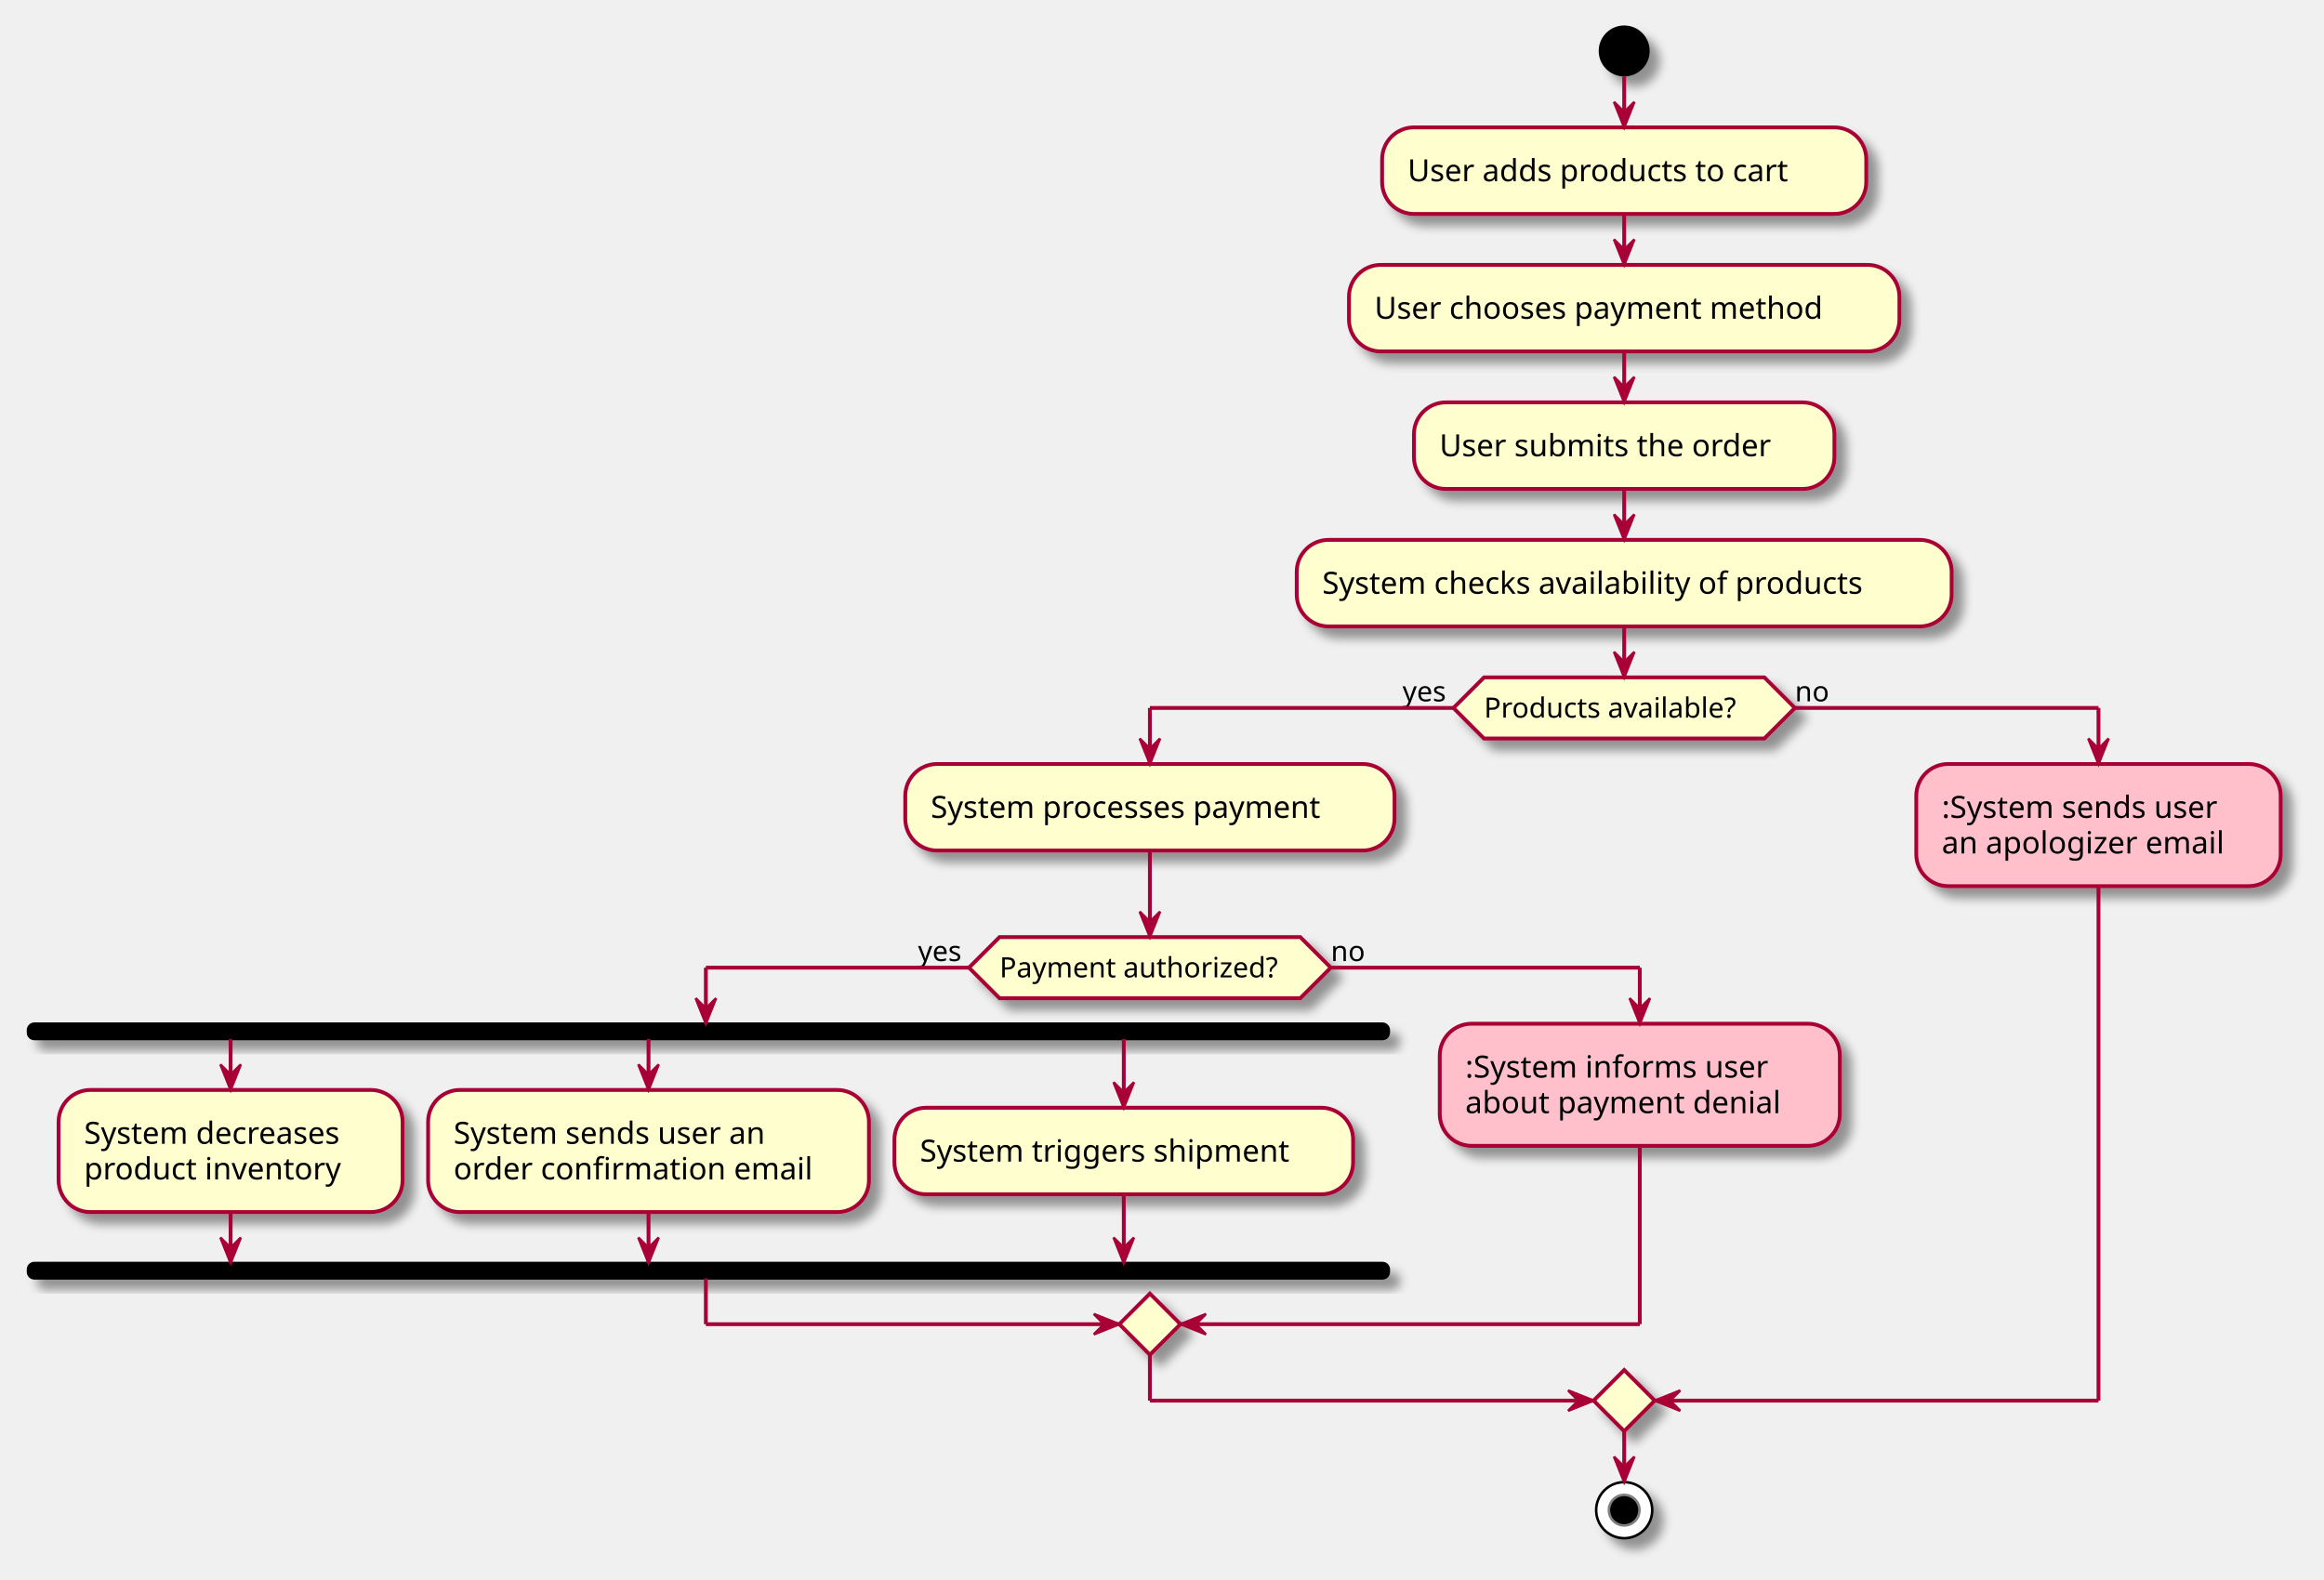
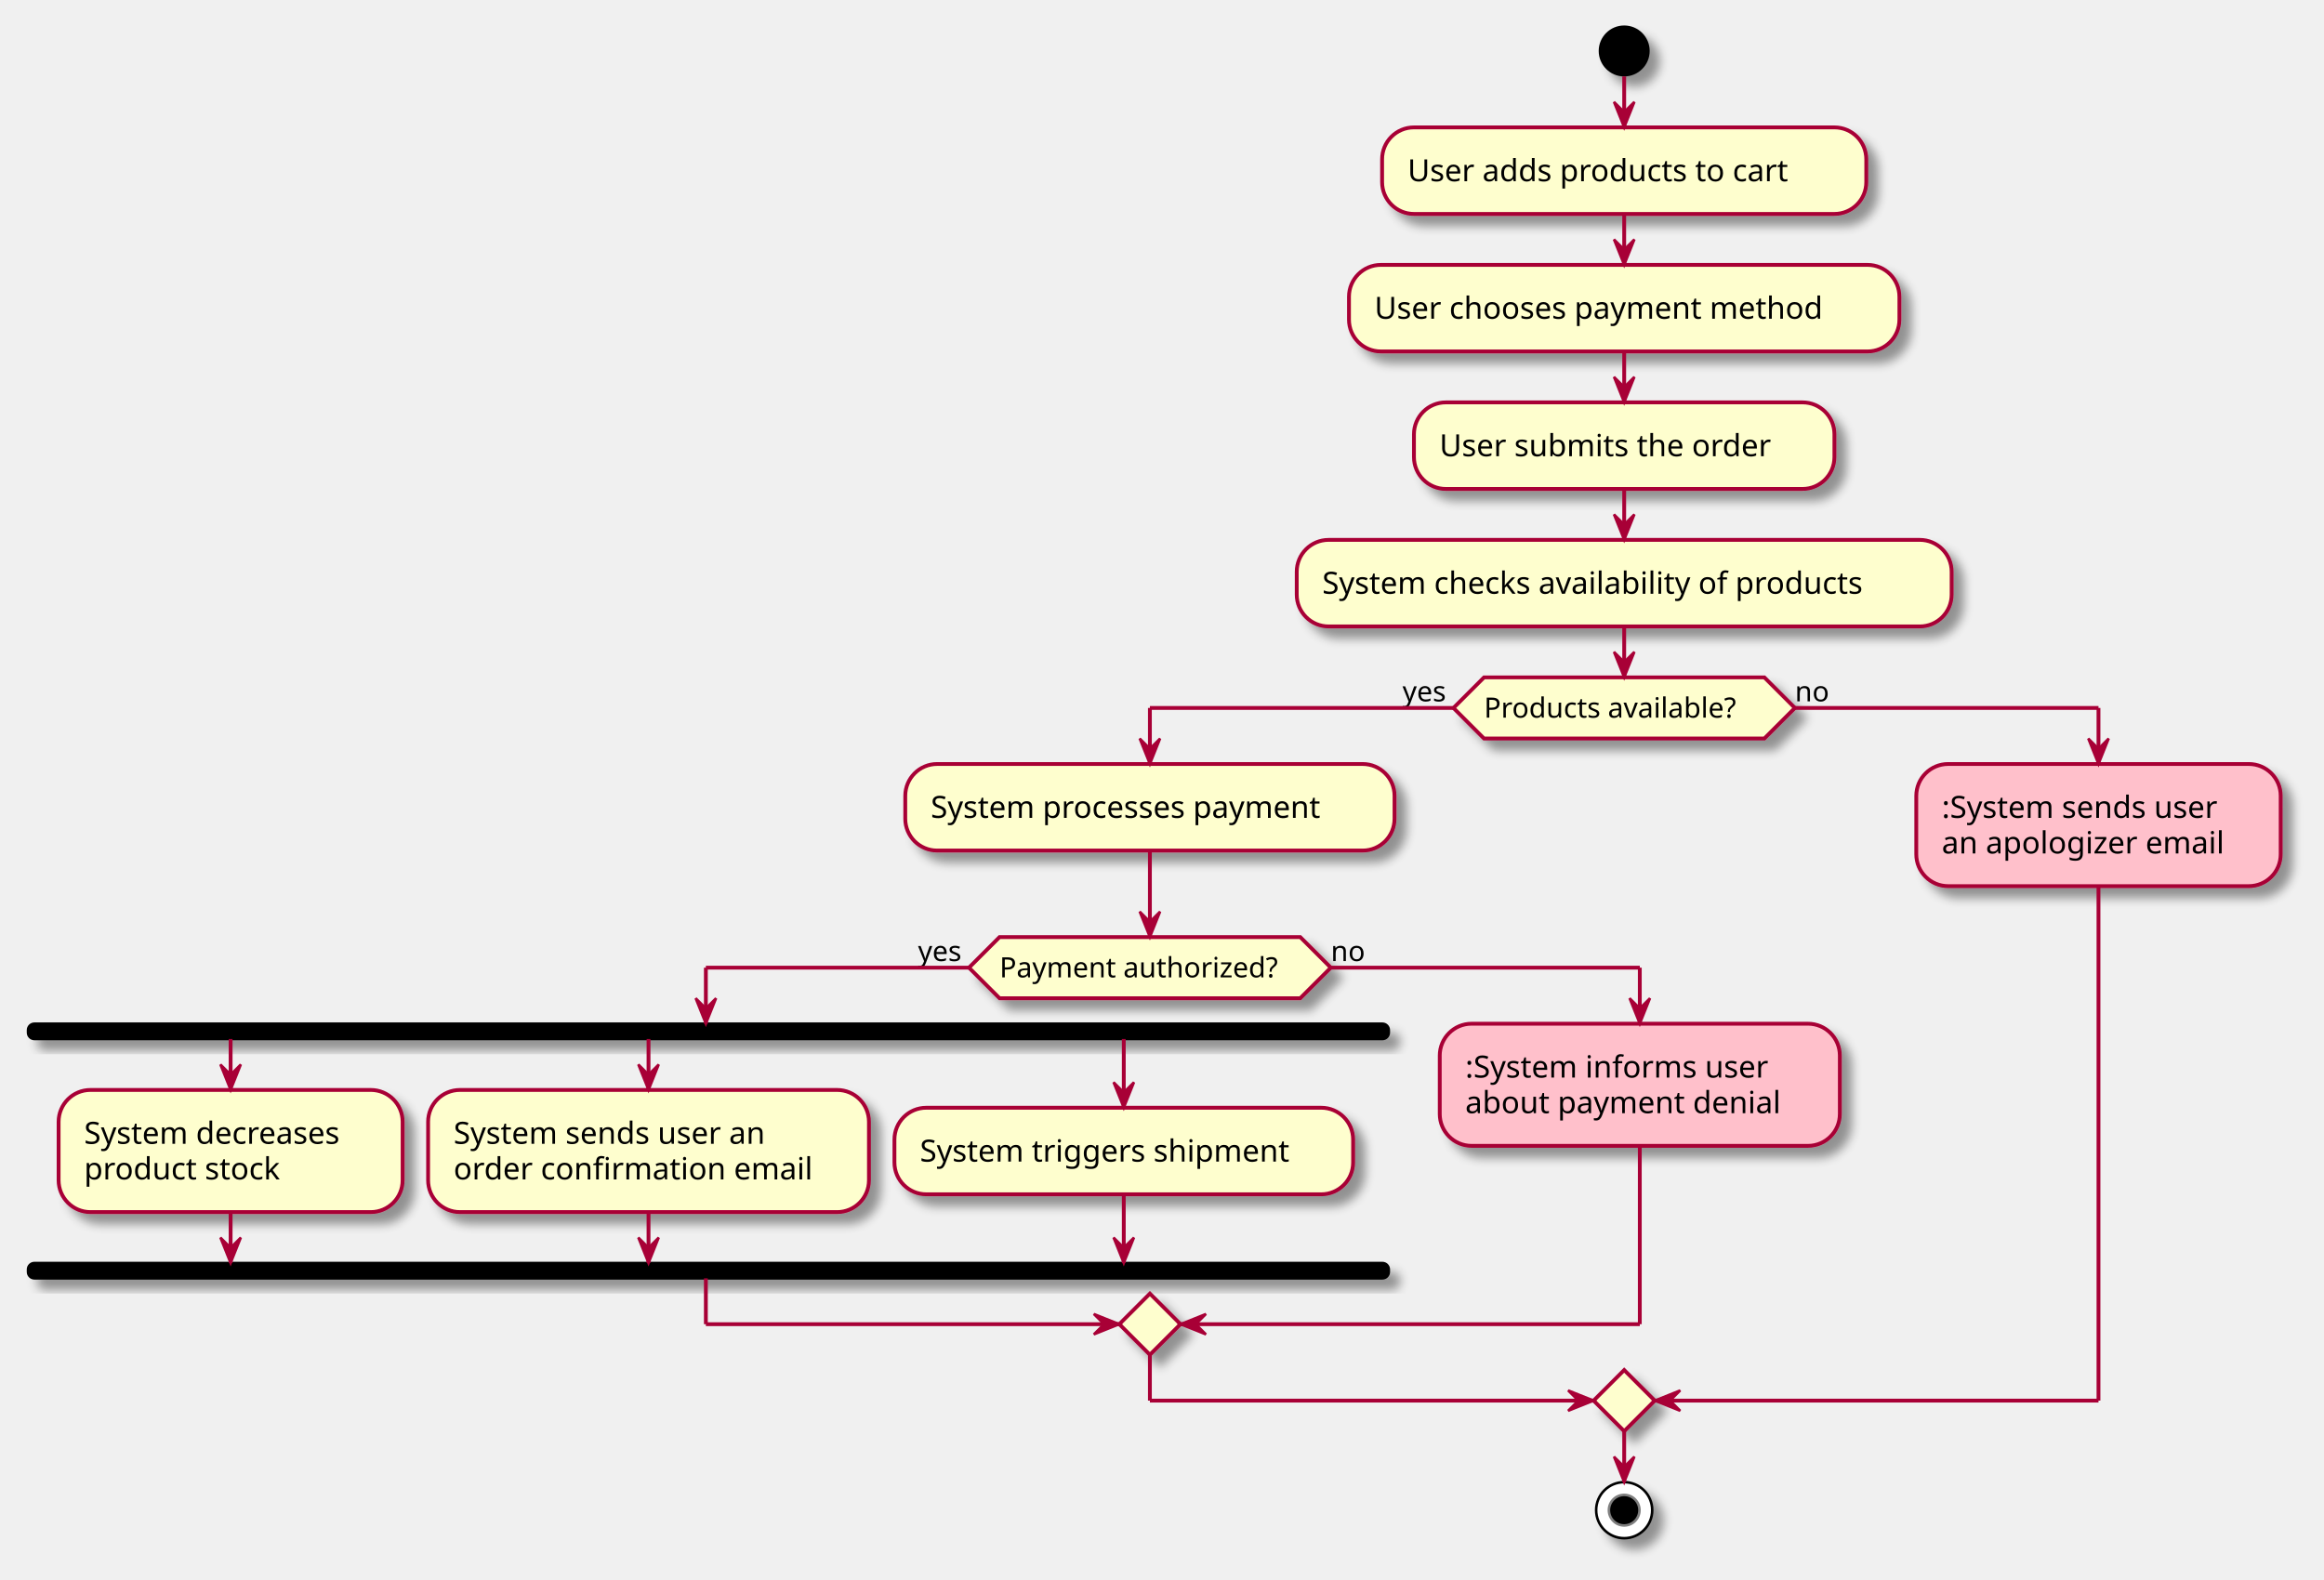
<svg xmlns="http://www.w3.org/2000/svg" contentScriptType="application/ecmascript" contentStyleType="text/css" height="620px" preserveAspectRatio="none" style="width:912px;height:620px;" version="1.1" viewBox="0 0 912 620" width="912px" zoomAndPan="magnify">
  <defs>
    <filter height="300%" id="f1vrudz8q69v9j" width="300%" x="-1" y="-1">
      <feGaussianBlur result="blurOut" stdDeviation="2.0" />
      <feColorMatrix in="blurOut" result="blurOut2" type="matrix" values="0 0 0 0 0 0 0 0 0 0 0 0 0 0 0 0 0 0 .4 0" />
      <feOffset dx="4.0" dy="4.0" in="blurOut2" result="blurOut3" />
      <feBlend in="SourceGraphic" in2="blurOut3" mode="normal" />
    </filter>
  </defs>
  <g>
    <ellipse cx="637.375" cy="20" fill="#000000" filter="url(#f1vrudz8q69v9j)" rx="10" ry="10" style="stroke:none;stroke-width:1.0;" />
    <rect fill="#FEFECE" filter="url(#f1vrudz8q69v9j)" height="33.969" rx="12.5" ry="12.5" style="stroke:#A80036;stroke-width:1.5;" width="190" x="542.375" y="50" />
    <text fill="#000000" font-family="sans-serif" font-size="12" lengthAdjust="spacing" textLength="170" x="552.375" y="71.139">User adds products to cart</text>
    <rect fill="#FEFECE" filter="url(#f1vrudz8q69v9j)" height="33.969" rx="12.5" ry="12.5" style="stroke:#A80036;stroke-width:1.5;" width="216" x="529.375" y="103.969" />
    <text fill="#000000" font-family="sans-serif" font-size="12" lengthAdjust="spacing" textLength="196" x="539.375" y="125.107">User chooses payment method</text>
    <rect fill="#FEFECE" filter="url(#f1vrudz8q69v9j)" height="33.969" rx="12.5" ry="12.5" style="stroke:#A80036;stroke-width:1.5;" width="165" x="554.875" y="157.938" />
    <text fill="#000000" font-family="sans-serif" font-size="12" lengthAdjust="spacing" textLength="145" x="564.875" y="179.076">User submits the order</text>
    <rect fill="#FEFECE" filter="url(#f1vrudz8q69v9j)" height="33.969" rx="12.5" ry="12.5" style="stroke:#A80036;stroke-width:1.5;" width="257" x="508.875" y="211.906" />
    <text fill="#000000" font-family="sans-serif" font-size="12" lengthAdjust="spacing" textLength="237" x="518.875" y="233.045">System checks availability of products</text>
    <polygon fill="#FEFECE" filter="url(#f1vrudz8q69v9j)" points="582.375,265.875,692.375,265.875,704.375,277.875,692.375,289.875,582.375,289.875,570.375,277.875,582.375,265.875" style="stroke:#A80036;stroke-width:1.5;" />
    <text fill="#000000" font-family="sans-serif" font-size="11" lengthAdjust="spacing" textLength="110" x="582.375" y="281.683">Products available?</text>
    <text fill="#000000" font-family="sans-serif" font-size="11" lengthAdjust="spacing" textLength="20" x="550.375" y="275.281">yes</text>
    <text fill="#000000" font-family="sans-serif" font-size="11" lengthAdjust="spacing" textLength="14" x="704.375" y="275.281">no</text>
    <rect fill="#FEFECE" filter="url(#f1vrudz8q69v9j)" height="33.969" rx="12.5" ry="12.5" style="stroke:#A80036;stroke-width:1.5;" width="192" x="355.25" y="299.875" />
    <text fill="#000000" font-family="sans-serif" font-size="12" lengthAdjust="spacing" textLength="172" x="365.25" y="321.014">System processes payment</text>
    <polygon fill="#FEFECE" filter="url(#f1vrudz8q69v9j)" points="392.25,367.812,510.25,367.812,522.25,379.812,510.25,391.812,392.25,391.812,380.25,379.812,392.25,367.812" style="stroke:#A80036;stroke-width:1.5;" />
    <text fill="#000000" font-family="sans-serif" font-size="11" lengthAdjust="spacing" textLength="118" x="392.25" y="383.621">Payment authorized?</text>
    <text fill="#000000" font-family="sans-serif" font-size="11" lengthAdjust="spacing" textLength="20" x="360.25" y="377.218">yes</text>
    <text fill="#000000" font-family="sans-serif" font-size="11" lengthAdjust="spacing" textLength="14" x="522.25" y="377.218">no</text>
    <rect fill="#000000" filter="url(#f1vrudz8q69v9j)" height="6" rx="2.5" ry="2.5" style="stroke:#000000;stroke-width:1.0;" width="534" x="11" y="401.812" />
    <rect fill="#FEFECE" filter="url(#f1vrudz8q69v9j)" height="47.938" rx="12.5" ry="12.5" style="stroke:#A80036;stroke-width:1.5;" width="135" x="23" y="427.812" />
    <text fill="#000000" font-family="sans-serif" font-size="12" lengthAdjust="spacing" textLength="115" x="33" y="448.951">System decreases</text>
-     <text fill="#000000" font-family="sans-serif" font-size="12" lengthAdjust="spacing" textLength="110" x="33" y="462.92">product inventory</text>
+     <text fill="#000000" font-family="sans-serif" font-size="12" lengthAdjust="spacing" textLength="110" x="33" y="462.92">product stock</text>
    <rect fill="#FEFECE" filter="url(#f1vrudz8q69v9j)" height="47.938" rx="12.5" ry="12.5" style="stroke:#A80036;stroke-width:1.5;" width="173" x="168" y="427.812" />
    <text fill="#000000" font-family="sans-serif" font-size="12" lengthAdjust="spacing" textLength="139" x="178" y="448.951">System sends user an</text>
    <text fill="#000000" font-family="sans-serif" font-size="12" lengthAdjust="spacing" textLength="153" x="178" y="462.92">order confirmation email</text>
    <rect fill="#FEFECE" filter="url(#f1vrudz8q69v9j)" height="33.969" rx="12.5" ry="12.5" style="stroke:#A80036;stroke-width:1.5;" width="180" x="351" y="434.797" />
    <text fill="#000000" font-family="sans-serif" font-size="12" lengthAdjust="spacing" textLength="160" x="361" y="455.935">System triggers shipment</text>
    <rect fill="#000000" filter="url(#f1vrudz8q69v9j)" height="6" rx="2.5" ry="2.5" style="stroke:#000000;stroke-width:1.0;" width="534" x="11" y="495.75" />
    <rect fill="#FFC0CB" filter="url(#f1vrudz8q69v9j)" height="47.938" rx="12.5" ry="12.5" style="stroke:#A80036;stroke-width:1.5;" width="157" x="565" y="401.812" />
    <text fill="#000000" font-family="sans-serif" font-size="12" lengthAdjust="spacing" textLength="131" x="575" y="422.951">:System informs user</text>
    <text fill="#000000" font-family="sans-serif" font-size="12" lengthAdjust="spacing" textLength="137" x="575" y="436.92">about payment denial</text>
    <polygon fill="#FEFECE" filter="url(#f1vrudz8q69v9j)" points="451.25,507.75,463.25,519.75,451.25,531.75,439.25,519.75,451.25,507.75" style="stroke:#A80036;stroke-width:1.5;" />
    <rect fill="#FFC0CB" filter="url(#f1vrudz8q69v9j)" height="47.938" rx="12.5" ry="12.5" style="stroke:#A80036;stroke-width:1.5;" width="143" x="752" y="299.875" />
    <text fill="#000000" font-family="sans-serif" font-size="12" lengthAdjust="spacing" textLength="123" x="762" y="321.014">:System sends user</text>
    <text fill="#000000" font-family="sans-serif" font-size="12" lengthAdjust="spacing" textLength="121" x="762" y="334.982">an apologizer email</text>
    <polygon fill="#FEFECE" filter="url(#f1vrudz8q69v9j)" points="637.375,537.75,649.375,549.75,637.375,561.75,625.375,549.75,637.375,537.75" style="stroke:#A80036;stroke-width:1.5;" />
    <ellipse cx="637.375" cy="592.75" fill="#FFFFFF" filter="url(#f1vrudz8q69v9j)" rx="11" ry="11" style="stroke:#000000;stroke-width:1.0;" />
    <ellipse cx="637.375" cy="592.75" fill="#000000" rx="6" ry="6" style="stroke:#7F7F7F;stroke-width:1.0;" />
    <line style="stroke:#A80036;stroke-width:1.5;" x1="637.375" x2="637.375" y1="30" y2="50" />
    <polygon fill="#A80036" points="633.375,40,637.375,50,641.375,40,637.375,44" style="stroke:#A80036;stroke-width:1.0;" />
    <line style="stroke:#A80036;stroke-width:1.5;" x1="637.375" x2="637.375" y1="83.969" y2="103.969" />
    <polygon fill="#A80036" points="633.375,93.969,637.375,103.969,641.375,93.969,637.375,97.969" style="stroke:#A80036;stroke-width:1.0;" />
    <line style="stroke:#A80036;stroke-width:1.5;" x1="637.375" x2="637.375" y1="137.938" y2="157.938" />
    <polygon fill="#A80036" points="633.375,147.938,637.375,157.938,641.375,147.938,637.375,151.938" style="stroke:#A80036;stroke-width:1.0;" />
    <line style="stroke:#A80036;stroke-width:1.5;" x1="637.375" x2="637.375" y1="191.906" y2="211.906" />
    <polygon fill="#A80036" points="633.375,201.906,637.375,211.906,641.375,201.906,637.375,205.906" style="stroke:#A80036;stroke-width:1.0;" />
    <line style="stroke:#A80036;stroke-width:1.5;" x1="90.5" x2="90.5" y1="407.812" y2="427.812" />
    <polygon fill="#A80036" points="86.5,417.812,90.5,427.812,94.5,417.812,90.5,421.812" style="stroke:#A80036;stroke-width:1.0;" />
    <line style="stroke:#A80036;stroke-width:1.5;" x1="254.5" x2="254.5" y1="407.812" y2="427.812" />
    <polygon fill="#A80036" points="250.5,417.812,254.5,427.812,258.5,417.812,254.5,421.812" style="stroke:#A80036;stroke-width:1.0;" />
    <line style="stroke:#A80036;stroke-width:1.5;" x1="441" x2="441" y1="407.812" y2="434.797" />
    <polygon fill="#A80036" points="437,424.797,441,434.797,445,424.797,441,428.797" style="stroke:#A80036;stroke-width:1.0;" />
    <line style="stroke:#A80036;stroke-width:1.5;" x1="90.5" x2="90.5" y1="475.75" y2="495.75" />
    <polygon fill="#A80036" points="86.5,485.75,90.5,495.75,94.5,485.75,90.5,489.75" style="stroke:#A80036;stroke-width:1.0;" />
    <line style="stroke:#A80036;stroke-width:1.5;" x1="254.5" x2="254.5" y1="475.75" y2="495.75" />
    <polygon fill="#A80036" points="250.5,485.75,254.5,495.75,258.5,485.75,254.5,489.75" style="stroke:#A80036;stroke-width:1.0;" />
    <line style="stroke:#A80036;stroke-width:1.5;" x1="441" x2="441" y1="468.766" y2="495.75" />
    <polygon fill="#A80036" points="437,485.75,441,495.75,445,485.75,441,489.75" style="stroke:#A80036;stroke-width:1.0;" />
    <line style="stroke:#A80036;stroke-width:1.5;" x1="380.25" x2="277" y1="379.812" y2="379.812" />
    <line style="stroke:#A80036;stroke-width:1.5;" x1="277" x2="277" y1="379.812" y2="401.812" />
    <polygon fill="#A80036" points="273,391.812,277,401.812,281,391.812,277,395.812" style="stroke:#A80036;stroke-width:1.0;" />
    <line style="stroke:#A80036;stroke-width:1.5;" x1="522.25" x2="643.5" y1="379.812" y2="379.812" />
    <line style="stroke:#A80036;stroke-width:1.5;" x1="643.5" x2="643.5" y1="379.812" y2="401.812" />
    <polygon fill="#A80036" points="639.5,391.812,643.5,401.812,647.5,391.812,643.5,395.812" style="stroke:#A80036;stroke-width:1.0;" />
    <line style="stroke:#A80036;stroke-width:1.5;" x1="277" x2="277" y1="501.75" y2="519.75" />
    <line style="stroke:#A80036;stroke-width:1.5;" x1="277" x2="439.25" y1="519.75" y2="519.75" />
    <polygon fill="#A80036" points="429.25,515.75,439.25,519.75,429.25,523.75,433.25,519.75" style="stroke:#A80036;stroke-width:1.0;" />
    <line style="stroke:#A80036;stroke-width:1.5;" x1="643.5" x2="643.5" y1="449.75" y2="519.75" />
    <line style="stroke:#A80036;stroke-width:1.5;" x1="643.5" x2="463.25" y1="519.75" y2="519.75" />
    <polygon fill="#A80036" points="473.25,515.75,463.25,519.75,473.25,523.75,469.25,519.75" style="stroke:#A80036;stroke-width:1.0;" />
    <line style="stroke:#A80036;stroke-width:1.5;" x1="451.25" x2="451.25" y1="333.844" y2="367.812" />
    <polygon fill="#A80036" points="447.25,357.812,451.25,367.812,455.25,357.812,451.25,361.812" style="stroke:#A80036;stroke-width:1.0;" />
    <line style="stroke:#A80036;stroke-width:1.5;" x1="570.375" x2="451.25" y1="277.875" y2="277.875" />
    <line style="stroke:#A80036;stroke-width:1.5;" x1="451.25" x2="451.25" y1="277.875" y2="299.875" />
    <polygon fill="#A80036" points="447.25,289.875,451.25,299.875,455.25,289.875,451.25,293.875" style="stroke:#A80036;stroke-width:1.0;" />
    <line style="stroke:#A80036;stroke-width:1.5;" x1="704.375" x2="823.5" y1="277.875" y2="277.875" />
    <line style="stroke:#A80036;stroke-width:1.5;" x1="823.5" x2="823.5" y1="277.875" y2="299.875" />
    <polygon fill="#A80036" points="819.5,289.875,823.5,299.875,827.5,289.875,823.5,293.875" style="stroke:#A80036;stroke-width:1.0;" />
    <line style="stroke:#A80036;stroke-width:1.5;" x1="451.25" x2="451.25" y1="531.75" y2="549.75" />
    <line style="stroke:#A80036;stroke-width:1.5;" x1="451.25" x2="625.375" y1="549.75" y2="549.75" />
    <polygon fill="#A80036" points="615.375,545.75,625.375,549.75,615.375,553.75,619.375,549.75" style="stroke:#A80036;stroke-width:1.0;" />
    <line style="stroke:#A80036;stroke-width:1.5;" x1="823.5" x2="823.5" y1="347.812" y2="549.75" />
    <line style="stroke:#A80036;stroke-width:1.5;" x1="823.5" x2="649.375" y1="549.75" y2="549.75" />
    <polygon fill="#A80036" points="659.375,545.75,649.375,549.75,659.375,553.75,655.375,549.75" style="stroke:#A80036;stroke-width:1.0;" />
    <line style="stroke:#A80036;stroke-width:1.5;" x1="637.375" x2="637.375" y1="245.875" y2="265.875" />
    <polygon fill="#A80036" points="633.375,255.875,637.375,265.875,641.375,255.875,637.375,259.875" style="stroke:#A80036;stroke-width:1.0;" />
    <line style="stroke:#A80036;stroke-width:1.5;" x1="637.375" x2="637.375" y1="561.75" y2="581.75" />
    <polygon fill="#A80036" points="633.375,571.75,637.375,581.75,641.375,571.75,637.375,575.75" style="stroke:#A80036;stroke-width:1.0;" />
  </g>
</svg>
